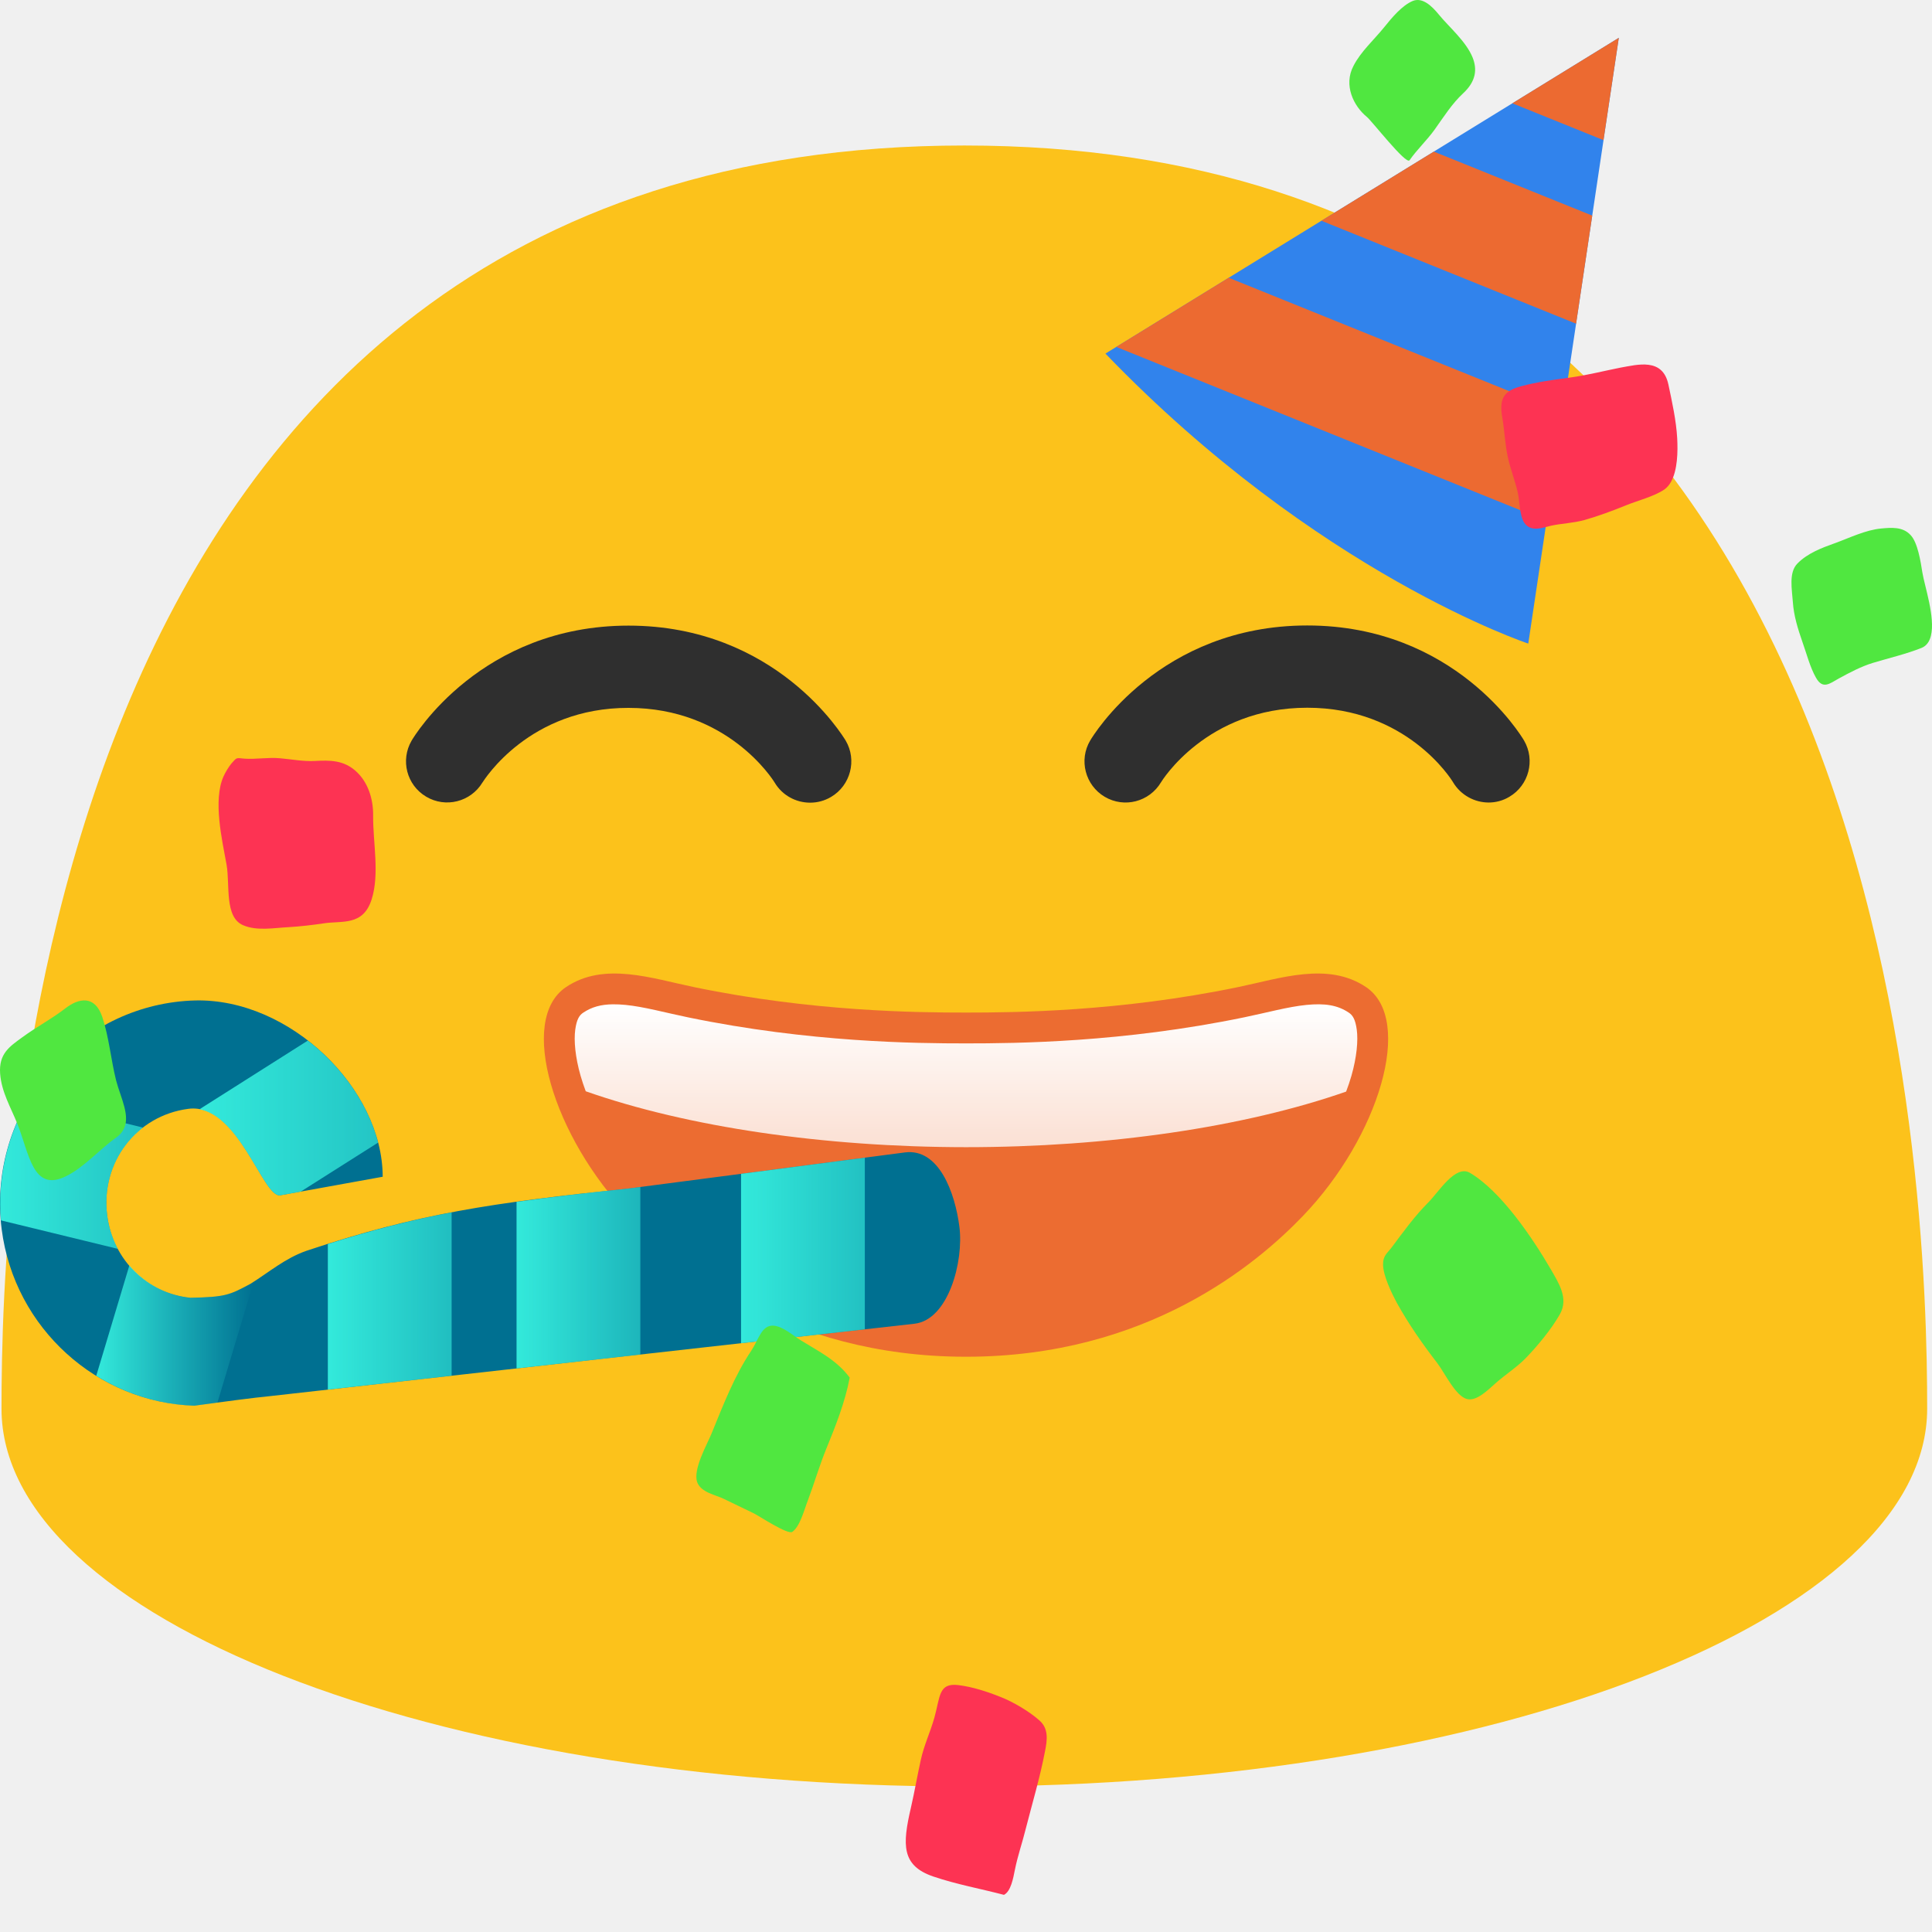
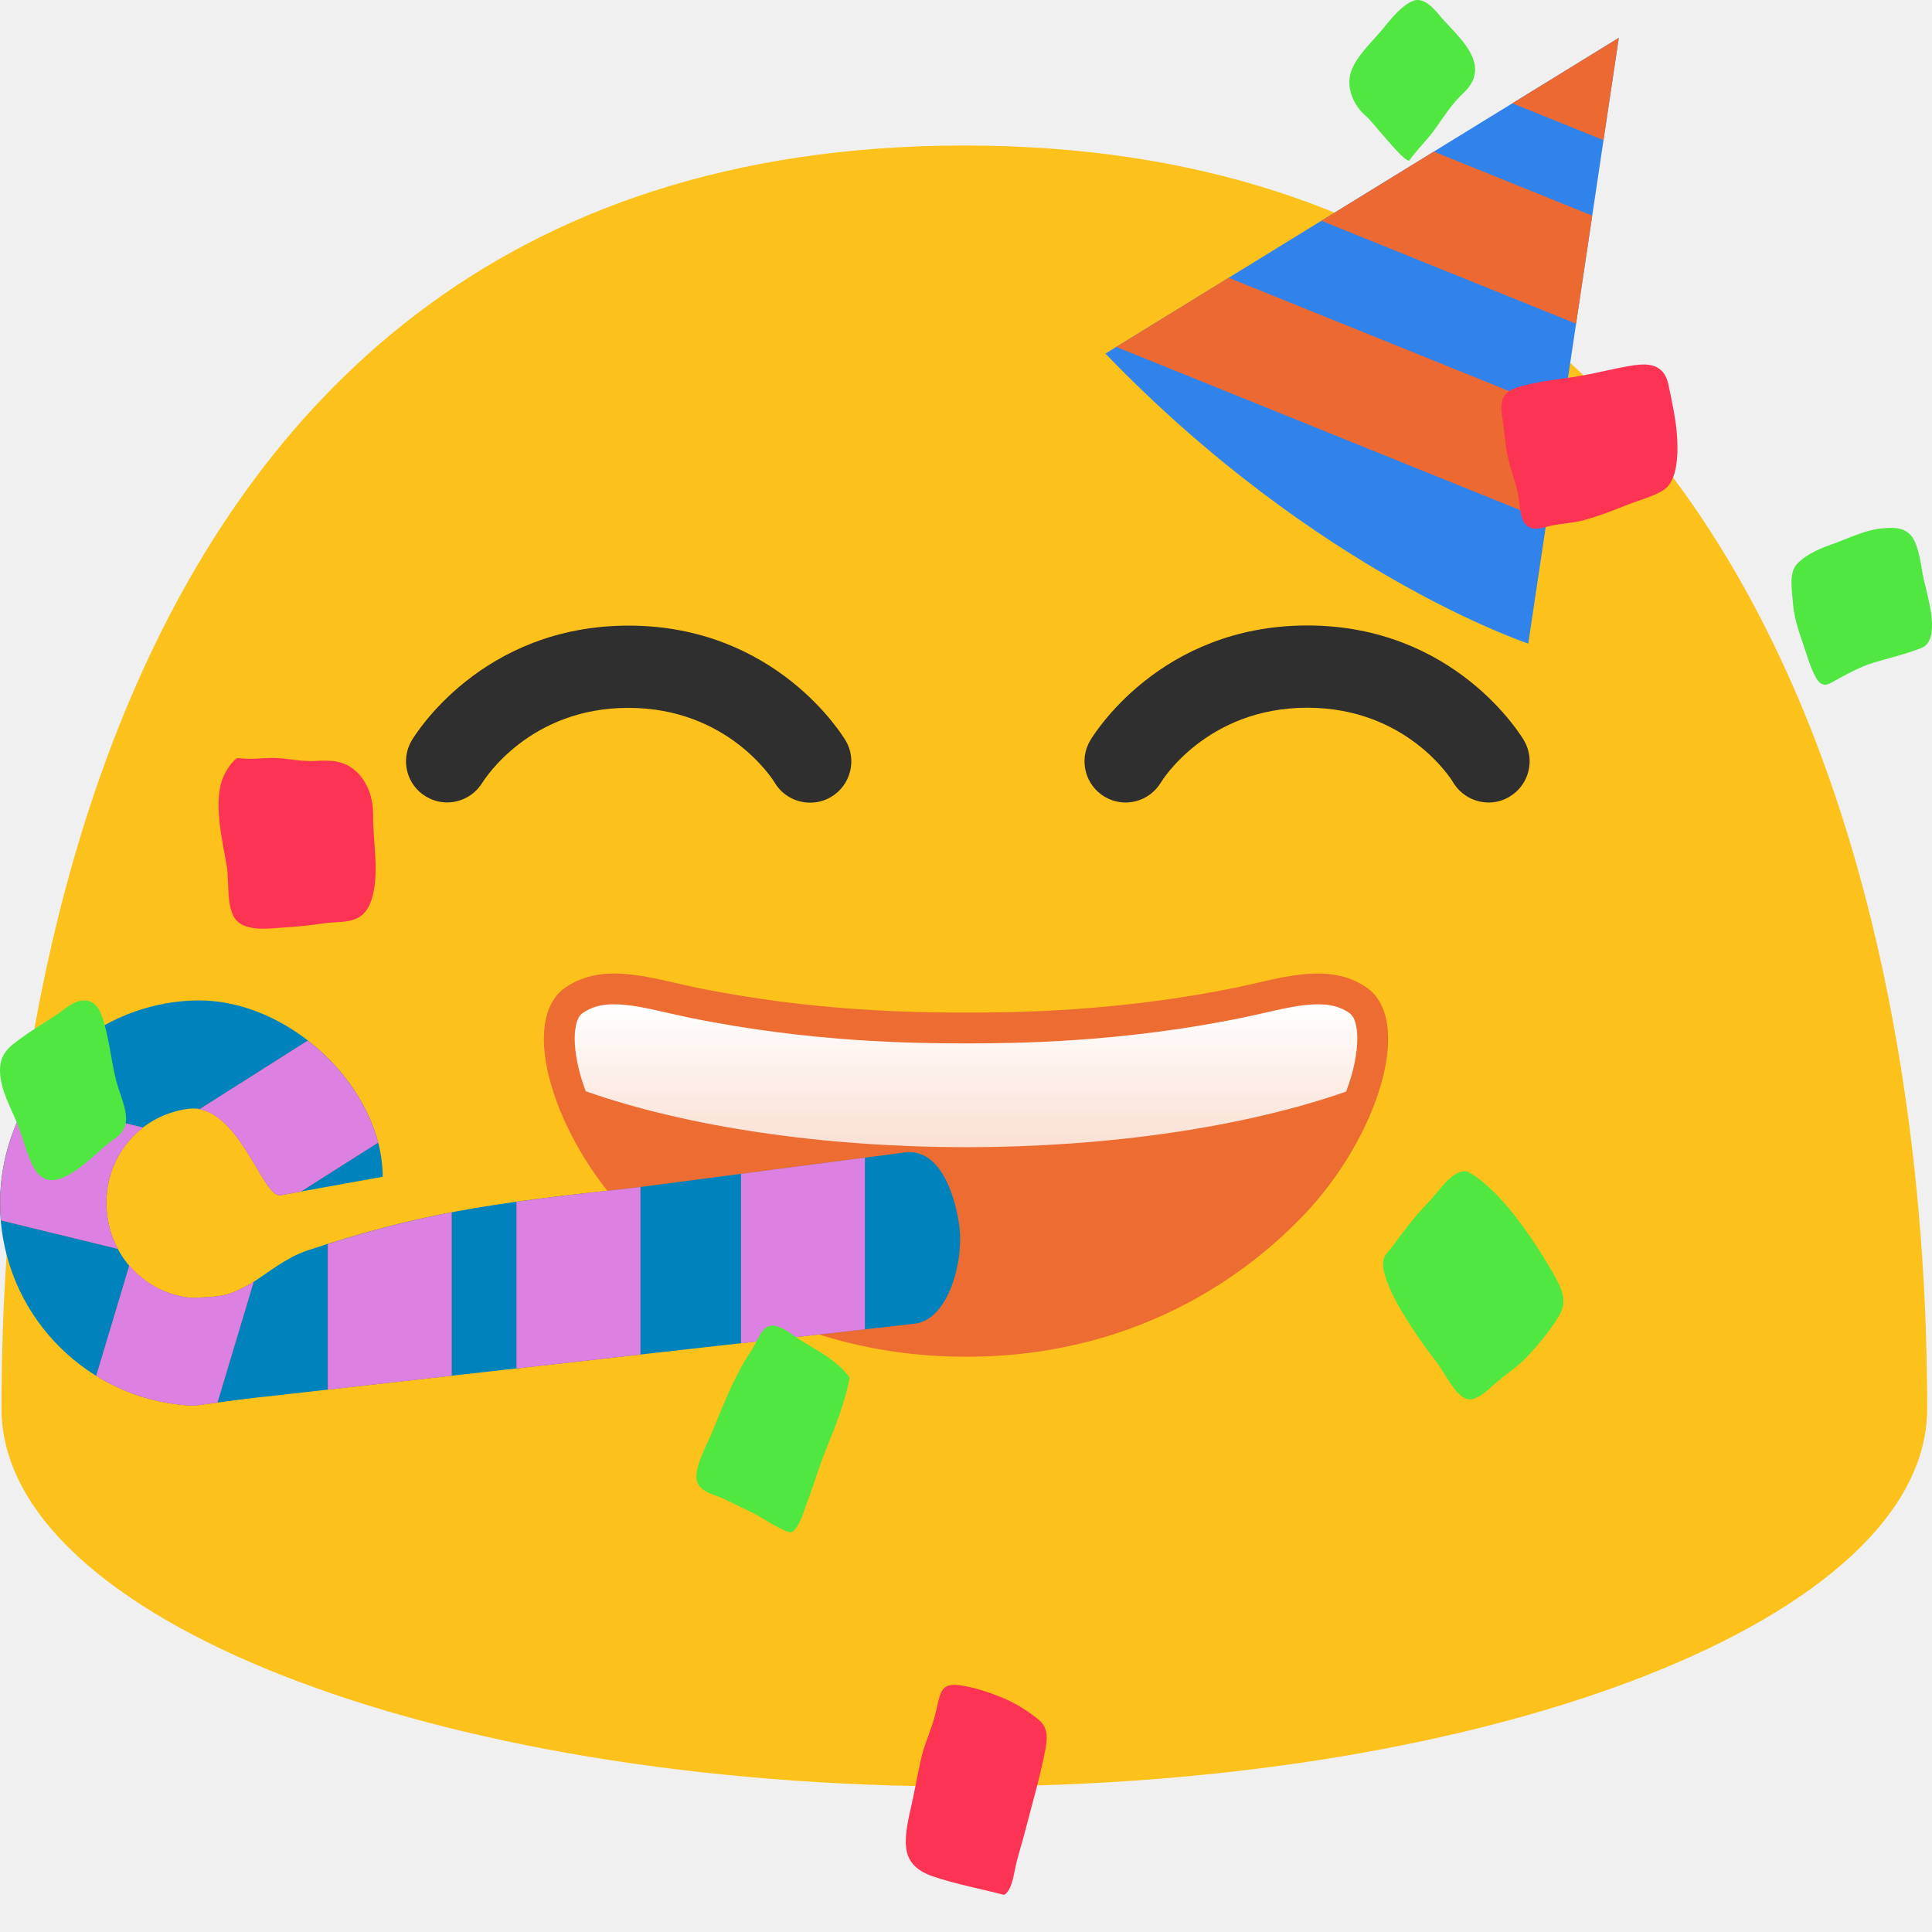
<svg xmlns="http://www.w3.org/2000/svg" xmlns:xlink="http://www.w3.org/1999/xlink" width="128" height="128" style="enable-background:new 0 0 128 128;" version="1.1" id="svg36">
  <defs id="defs40">
-     <linearGradient id="linearGradient4647">
-       <stop id="stop4643" offset="0" style="stop-color:#3cffe8;stop-opacity:1;" />
-       <stop id="stop4645" offset="1" style="stop-color:#3cffe8;stop-opacity:0.682" />
-     </linearGradient>
-     <linearGradient id="linearGradient4641">
-       <stop id="stop4637" offset="0" style="stop-color:#3cffe8;stop-opacity:1;" />
-       <stop id="stop4639" offset="1" style="stop-color:#3cffe8;stop-opacity:0.701" />
-     </linearGradient>
-     <linearGradient id="linearGradient4635">
-       <stop id="stop4631" offset="0" style="stop-color:#3cffe8;stop-opacity:1;" />
-       <stop id="stop4633" offset="1" style="stop-color:#3cffe8;stop-opacity:0.641" />
-     </linearGradient>
-     <linearGradient id="linearGradient4629">
-       <stop id="stop4625" offset="0" style="stop-color:#3cffe8;stop-opacity:1" />
-       <stop id="stop4627" offset="1" style="stop-color:#3cffe8;stop-opacity:0.571" />
-     </linearGradient>
-     <linearGradient id="linearGradient4623">
-       <stop id="stop4619" offset="0" style="stop-color:#3cffe8;stop-opacity:1;" />
-       <stop id="stop4621" offset="1" style="stop-color:#3cffe8;stop-opacity:0.666" />
-     </linearGradient>
-     <linearGradient id="linearGradient4605">
-       <stop style="stop-color:#3cffe8;stop-opacity:1;" offset="0" id="stop4601" />
-       <stop style="stop-color:#3cffe8;stop-opacity:0;" offset="1" id="stop4603" />
-     </linearGradient>
    <linearGradient gradientTransform="translate(-0.9844785,-3.594728)" xlink:href="#linearGradient4365" id="linearGradient4367" x1="95.743" y1="70.878" x2="95.743" y2="82.469" gradientUnits="userSpaceOnUse" />
    <linearGradient id="linearGradient4365">
      <stop style="stop-color:#ffffff;stop-opacity:1;" offset="0" id="stop4361" />
      <stop style="stop-color:#ffffff;stop-opacity:0.787" offset="1" id="stop4363" />
    </linearGradient>
-     <linearGradient xlink:href="#linearGradient4605" id="linearGradient4607" x1="6.377" y1="88.483" x2="16.811" y2="88.483" gradientUnits="userSpaceOnUse" />
-     <linearGradient xlink:href="#linearGradient4647" id="linearGradient4609" x1="0.017" y1="77.798" x2="9.476" y2="77.798" gradientUnits="userSpaceOnUse" />
-     <linearGradient xlink:href="#linearGradient4641" id="linearGradient4611" x1="13.216" y1="74.069" x2="25.051" y2="74.069" gradientUnits="userSpaceOnUse" />
-     <linearGradient xlink:href="#linearGradient4635" id="linearGradient4613" x1="21.722" y1="86.194" x2="29.921" y2="86.194" gradientUnits="userSpaceOnUse" />
-     <linearGradient xlink:href="#linearGradient4629" id="linearGradient4615" x1="34.223" y1="84.651" x2="42.424" y2="84.651" gradientUnits="userSpaceOnUse" />
-     <linearGradient xlink:href="#linearGradient4623" id="linearGradient4617" x1="49.097" y1="82.844" x2="57.298" y2="82.844" gradientUnits="userSpaceOnUse" />
  </defs>
  <path style="fill:#ffffff;fill-opacity:1;stroke:none;stroke-width:1.3;stroke-miterlimit:4;stroke-dasharray:none;stroke-opacity:1" d="m 33.983,64.788 c -1.001,0.011 -1.794,0.21 -2.525,0.682 h -0.002 c -0.302,0.195 -0.547,0.502 -0.671,1.381 -0.124,0.879 -0.002,2.216 0.452,3.732 0.522,1.74 1.476,3.704 2.738,5.611 6.878,1.122 27.836,3.656 60.168,-0.18 1.203,-1.851 2.115,-3.746 2.62,-5.432 0.454,-1.517 0.576,-2.854 0.452,-3.734 -0.124,-0.88 -0.37,-1.186 -0.669,-1.379 -0.974,-0.628 -2.061,-0.775 -3.602,-0.633 -1.541,0.142 -3.379,0.63 -5.319,1.012 l 0.002,-0.002 c -10.322,2.036 -19.357,2.113 -23.625,2.113 -4.268,0 -13.301,-0.077 -23.623,-2.113 v 0.002 c -1.94,-0.382 -3.778,-0.87 -5.319,-1.012 -0.385,-0.035 -0.743,-0.052 -1.076,-0.049 z" id="path4505" />
  <path d="M63.89,9.64C1.58,9.64,0.1,79.5,0.1,93.33c0,13.83,28.56,25.03,63.79,25.03 c35.24,0,63.79-11.21,63.79-25.03C127.68,79.5,126.21,9.64,63.89,9.64z" style="fill:#FCC21B;" id="path2" />
  <path d="m 31.96,51.849 c -0.78,1.28 -2.44,1.7 -3.73,0.93 -1.29,-0.77 -1.71,-2.42 -0.96,-3.71 0.18,-0.31 4.6,-7.62 14.37,-7.62 9.78,0 14.2,7.31 14.39,7.62 0.76,1.29 0.32,2.97 -0.97,3.73 -0.44,0.26 -0.91,0.38 -1.39,0.38 -0.92,0 -1.83,-0.47 -2.34,-1.32 -0.13,-0.22 -3.12,-4.96 -9.69,-4.96 -6.57,-0.01 -9.54,4.74 -9.68,4.95 z" style="fill:#2f2f2f" id="path32" />
  <path d="m 100,52.789 c -0.43,0.26 -0.91,0.38 -1.37,0.38 -0.94,0 -1.85,-0.49 -2.36,-1.34 -0.11,-0.2 -3.08,-4.94 -9.66,-4.94 -6.69,0 -9.66,4.89 -9.69,4.94 -0.77,1.29 -2.43,1.73 -3.73,0.96 -1.29,-0.76 -1.73,-2.44 -0.96,-3.73 0.18,-0.31 4.6,-7.62 14.38,-7.62 9.77,0 14.18,7.31 14.36,7.62 0.76,1.3 0.32,2.97 -0.97,3.73 z" style="fill:#2f2f2f" id="path34" />
  <g id="g4294">
    <path id="path4273" d="M 73.237,23.426 107.25,2.506 101.252,42.639 c 0,0 -13.959,-4.618 -28.015,-19.213 z" style="opacity:1;vector-effect:none;fill:#3183ec;fill-opacity:1;fill-rule:evenodd;stroke:none;stroke-width:3.78;stroke-linecap:round;stroke-linejoin:round;stroke-miterlimit:4;stroke-dasharray:none;stroke-dashoffset:0;stroke-opacity:1" />
    <path id="rect4275" d="M 81.404 18.402 L 73.955 22.984 L 102.467 34.506 L 103.537 27.348 L 81.404 18.402 z " style="vector-effect:none;fill:#ec6a31;fill-opacity:1;stroke:none;stroke-width:1" />
    <path id="rect4277" d="M 94.994 10.045 L 87.545 14.625 L 104.42 21.445 L 105.49 14.285 L 94.994 10.045 z " style="vector-effect:none;fill:#ec6a31;fill-opacity:1;stroke:none;stroke-width:1" />
    <path id="rect4279" d="M 107.25 2.506 L 100.197 6.844 L 106.236 9.285 L 107.25 2.506 z " style="vector-effect:none;fill:#ec6a31;fill-opacity:1;stroke:none;stroke-width:1" />
  </g>
  <path id="path8" style="fill:#fd3353;stroke-width:1;fill-opacity:1" d="m 68.865,113.984 c -0.691,-0.616 -1.774,-1.244 -2.571,-1.554 -0.891,-0.357 -1.866,-0.673 -2.799,-0.788 -1.314,-0.155 -1.196,0.733 -1.588,2.153 -0.278,0.979 -0.679,1.799 -0.901,2.801 -0.233,1.053 -0.417,2.125 -0.657,3.174 -0.572,2.459 -0.625,3.834 1.485,4.554 1.523,0.518 3.13,0.808 4.68,1.215 0.46,-0.226 0.617,-1.117 0.724,-1.655 0.191,-0.951 0.499,-1.819 0.727,-2.747 0.427,-1.666 0.936,-3.373 1.261,-5.067 0.179,-0.854 0.234,-1.564 -0.363,-2.087 z" />
  <path id="path12" style="fill:#fd3353;stroke-width:1;fill-opacity:1" d="m 21.425,61.177 c 1.239,-0.194 2.635,0.198 3.201,-1.602 0.532,-1.693 0.079,-3.767 0.095,-5.536 0.015,-1.143 -0.359,-2.213 -1.095,-2.903 -0.837,-0.789 -1.767,-0.774 -2.78,-0.719 -0.761,0.038 -1.555,-0.118 -2.311,-0.182 -0.783,-0.069 -1.57,0.081 -2.35,0.027 -0.546,-0.049 -0.478,-0.1 -0.844,0.312 -0.181,0.213 -0.416,0.602 -0.537,0.875 -0.701,1.599 -0.091,4.189 0.209,5.853 0.23,1.329 -0.153,3.464 1.091,3.995 0.921,0.399 2.059,0.176 3.012,0.13 0.783,-0.048 1.555,-0.137 2.309,-0.25 z" />
  <path id="path16" style="fill:#50e740;stroke-width:1;fill-opacity:1" d="M 90.554,7.742 C 90.88,8.003 93.153,10.93 93.384,10.62 93.887,9.898 94.521,9.316 95.043,8.593 95.64,7.755 96.204,6.861 96.933,6.186 97.812,5.373 97.867,4.57 97.565,3.811 97.135,2.741 95.978,1.765 95.344,0.986 94.849,0.376 94.233,-0.194 93.6,0.063 92.883,0.362 92.211,1.177 91.693,1.82 c -0.65,0.805 -1.541,1.6 -2.022,2.546 -0.674,1.279 0.007,2.657 0.882,3.376 z" />
  <path id="path18" style="fill:#50e740;stroke-width:1;fill-opacity:1" d="m 94.637,79.654 c -0.929,0.934 -1.655,1.948 -2.445,3.004 -0.283,0.37 -0.57,0.541 -0.561,1.117 0.002,0.734 0.57,1.902 0.896,2.512 0.82,1.476 1.709,2.739 2.688,4.011 0.521,0.685 1.21,2.184 1.973,2.392 0.647,0.17 1.418,-0.63 1.901,-1.05 0.638,-0.568 1.374,-1.03 1.97,-1.635 0.763,-0.782 1.708,-1.915 2.275,-2.911 0.318,-0.547 0.293,-1.086 0.118,-1.602 -0.157,-0.47 -0.434,-0.922 -0.681,-1.355 -1.285,-2.207 -3.343,-5.222 -5.377,-6.429 -0.962,-0.576 -2.071,1.259 -2.758,1.948 z" />
  <path id="path20" style="fill:#fd3353;stroke-width:1;fill-opacity:1" d="m 104.008,25.016 c -1.119,0.153 -2.132,0.278 -3.255,0.58 -1.085,0.302 -1.463,0.764 -1.215,2.117 0.144,0.846 0.172,1.724 0.358,2.561 0.167,0.79 0.477,1.554 0.659,2.353 0.134,0.572 0.112,1.524 0.427,1.999 0.446,0.662 1.204,0.331 1.784,0.203 0.723,-0.155 1.446,-0.17 2.189,-0.371 0.938,-0.265 1.862,-0.609 2.789,-0.986 0.758,-0.308 1.839,-0.577 2.518,-1.038 0.174,-0.125 0.328,-0.296 0.442,-0.504 0.443,-0.783 0.462,-2.028 0.415,-2.883 -0.061,-1.166 -0.343,-2.435 -0.584,-3.575 -0.383,-1.785 -2.037,-1.314 -3.175,-1.115 -1.108,0.218 -2.215,0.506 -3.353,0.658 z" />
  <path id="path22" style="fill:#50e740;stroke-width:1;fill-opacity:1" d="m 121.514,36.006 c -0.795,0.284 -1.764,0.647 -2.429,1.327 -0.593,0.597 -0.359,1.731 -0.305,2.544 0.061,0.911 0.334,1.79 0.625,2.623 0.273,0.763 0.515,1.716 0.912,2.406 0.449,0.792 0.91,0.38 1.51,0.044 0.728,-0.396 1.475,-0.792 2.251,-1.03 1.055,-0.32 2.201,-0.585 3.215,-0.989 0.347,-0.133 0.543,-0.43 0.635,-0.815 0.301,-1.197 -0.42,-3.286 -0.567,-4.192 -0.111,-0.72 -0.31,-1.985 -0.78,-2.475 -0.522,-0.569 -1.279,-0.493 -1.934,-0.436 -1.058,0.097 -2.092,0.618 -3.132,0.994 z" />
  <g id="g4566" transform="matrix(0.8166947,0,0,0.8166947,12.53563,11.58774)" style="stroke-width:1.224">
    <path id="path10-3" style="fill:#ec6c31;fill-opacity:1;stroke:none;stroke-width:6.122;stroke-miterlimit:4;stroke-dasharray:none;stroke-opacity:1" d="m 95.478,65.894 c -3.09,-2.09 -6.98,-0.71 -10.42,0 -9.58,1.98 -18,2.06 -22.04,2.06 -4.04,0 -12.46,-0.08 -22.04,-2.06 -3.44,-0.71 -7.33,-2.09 -10.42,0 -3.92,2.65 -1.03,12.15 5.14,18.57 3.73,3.88 12.61,11.41 27.32,11.41 14.71,0 23.59,-7.53 27.32,-11.41 6.17,-6.42 9.05,-15.92 5.14,-18.57 z" />
    <path id="path4314" d="m 34.369,67.284 c -0.956,0.011 -1.712,0.21 -2.41,0.682 h -0.002 c -0.288,0.195 -0.522,0.5 -0.641,1.379 -0.119,0.879 -0.002,2.216 0.432,3.732 0.117,0.409 0.26,0.831 0.42,1.262 a 44.377,16.047 0 0 0 30.848,4.535 44.377,16.047 0 0 0 30.838,-4.51 c 0.164,-0.438 0.311,-0.869 0.43,-1.285 0.433,-1.517 0.55,-2.854 0.432,-3.734 -0.118,-0.879 -0.352,-1.186 -0.637,-1.379 -0.93,-0.629 -1.968,-0.775 -3.439,-0.633 -1.47,0.142 -3.224,0.628 -5.074,1.01 -9.851,2.036 -18.474,2.111 -22.547,2.111 -4.073,0 -12.694,-0.075 -22.545,-2.111 -1.851,-0.382 -3.605,-0.868 -5.076,-1.01 -0.368,-0.035 -0.709,-0.052 -1.027,-0.049 z" style="vector-effect:none;fill:url(#linearGradient4367);fill-opacity:1;stroke:none;stroke-width:0.955;stroke-linejoin:round;stroke-miterlimit:4;stroke-dasharray:none" />
  </g>
-   <g id="g4665">
-     <path id="path4347" d="m 12.921,66.283 c -0.442,0.011 -0.89,0.045 -1.342,0.105 -7.231,0.944 -12.402,7.725 -11.469,15.045 0.842,6.601 6.379,11.491 12.761,11.697 4.964,-0.673 4.246,-0.533 5.106,-0.643 L 60.583,87.701 c 2.257,-0.253 3.272,-4.136 2.981,-6.415 -0.291,-2.28 -1.362,-5.228 -3.614,-4.934 l -18.246,2.383 c -9.125,0.961 -13.967,1.652 -21.426,4.142 -1.388,0.492 -2.422,1.386 -3.672,2.173 -1.404,0.751 -1.656,0.883 -3.991,0.931 C 9.793,85.696 7.482,83.51 7.101,80.519 6.655,77.024 9.027,73.913 12.48,73.462 c 3.284,-0.429 4.927,5.94 6.093,5.729 l 6.782,-1.228 C 25.343,72.105 19.196,66.128 12.921,66.283 Z" style="color:#000000;font-style:normal;font-variant:normal;font-weight:normal;font-stretch:normal;font-size:medium;line-height:normal;font-family:sans-serif;font-variant-ligatures:normal;font-variant-position:normal;font-variant-caps:normal;font-variant-numeric:normal;font-variant-alternates:normal;font-variant-east-asian:normal;font-feature-settings:normal;text-indent:0;text-align:start;text-decoration:none;text-decoration-line:none;text-decoration-style:solid;text-decoration-color:#000000;letter-spacing:normal;word-spacing:normal;text-transform:none;writing-mode:lr-tb;direction:ltr;text-orientation:mixed;dominant-baseline:auto;baseline-shift:baseline;text-anchor:start;white-space:normal;shape-padding:0;clip-rule:nonzero;display:inline;overflow:visible;visibility:visible;opacity:1;isolation:auto;mix-blend-mode:normal;color-interpolation:sRGB;color-interpolation-filters:linearRGB;solid-color:#000000;solid-opacity:1;vector-effect:none;fill:#007091;fill-opacity:1;fill-rule:nonzero;stroke:none;stroke-width:6;stroke-linecap:butt;stroke-linejoin:miter;stroke-miterlimit:4;stroke-dasharray:none;stroke-dashoffset:0;stroke-opacity:1;color-rendering:auto;image-rendering:auto;shape-rendering:auto;text-rendering:auto;enable-background:accumulate" />
-     <g id="g4655">
-       <path style="opacity:0.85;vector-effect:none;fill:url(#linearGradient4617);fill-opacity:1;stroke:none;stroke-width:6;stroke-miterlimit:4;stroke-dasharray:none;stroke-opacity:1" d="m 57.298,76.698 -8.201,1.072 V 88.99 l 8.201,-0.921 z" id="rect4371" />
-       <path style="opacity:0.85;vector-effect:none;fill:url(#linearGradient4615);fill-opacity:1;stroke:none;stroke-width:6;stroke-miterlimit:4;stroke-dasharray:none;stroke-opacity:1" d="m 42.424,78.641 -0.72,0.093 c -2.849,0.3 -5.257,0.58 -7.481,0.89 v 11.037 l 8.201,-0.921 z" id="rect4373" />
-       <path style="opacity:0.85;vector-effect:none;fill:url(#linearGradient4613);fill-opacity:1;stroke:none;stroke-width:6;stroke-miterlimit:4;stroke-dasharray:none;stroke-opacity:1" d="m 29.921,80.323 c -2.679,0.51 -5.273,1.17 -8.2,2.096 v 9.645 l 8.2,-0.921 z" id="rect4375" />
-       <path style="opacity:0.85;vector-effect:none;fill:url(#linearGradient4607);fill-opacity:1;stroke:none;stroke-width:6;stroke-miterlimit:4;stroke-dasharray:none;stroke-opacity:1" d="m 8.572,83.836 -2.195,7.315 c 1.925,1.191 4.15,1.903 6.492,1.979 0.931,-0.126 0.956,-0.124 1.536,-0.2 l 2.405,-8.016 c -0.071,0.046 -0.134,0.092 -0.206,0.138 -1.404,0.751 -1.655,0.884 -3.99,0.933 -1.605,-0.163 -3.03,-0.956 -4.043,-2.147 z" id="rect4377" />
-       <path style="opacity:0.85;vector-effect:none;fill:url(#linearGradient4609);fill-opacity:1;stroke:none;stroke-width:6;stroke-miterlimit:4;stroke-dasharray:none;stroke-opacity:1" d="m 1.894,72.857 c -1.384,2.342 -2.072,5.114 -1.83,7.996 L 7.808,82.74 C 7.452,82.072 7.204,81.325 7.101,80.518 6.803,78.179 7.771,76.018 9.476,74.705 Z" id="rect4379" />
-       <path style="opacity:0.85;vector-effect:none;fill:url(#linearGradient4611);fill-opacity:1;stroke:none;stroke-width:6;stroke-miterlimit:4;stroke-dasharray:none;stroke-opacity:1" d="m 20.395,68.941 -7.179,4.551 c 2.798,0.508 4.281,5.894 5.356,5.699 l 1.357,-0.246 5.122,-3.246 C 24.384,73.124 22.655,70.692 20.395,68.941 Z" id="rect4381" />
-     </g>
+   <path style="color:#000000;font-style:normal;font-variant:normal;font-weight:normal;font-stretch:normal;font-size:medium;line-height:normal;font-family:sans-serif;font-variant-ligatures:normal;font-variant-position:normal;font-variant-caps:normal;font-variant-numeric:normal;font-variant-alternates:normal;font-feature-settings:normal;text-indent:0;text-align:start;text-decoration:none;text-decoration-line:none;text-decoration-style:solid;text-decoration-color:#000000;letter-spacing:normal;word-spacing:normal;text-transform:none;writing-mode:lr-tb;direction:ltr;text-orientation:mixed;dominant-baseline:auto;baseline-shift:baseline;text-anchor:start;white-space:normal;shape-padding:0;clip-rule:nonzero;display:inline;overflow:visible;visibility:visible;opacity:1;isolation:auto;mix-blend-mode:normal;color-interpolation:sRGB;color-interpolation-filters:linearRGB;solid-color:#000000;solid-opacity:1;vector-effect:none;fill:#0083bd;fill-opacity:1;fill-rule:nonzero;stroke:none;stroke-width:6;stroke-linecap:butt;stroke-linejoin:miter;stroke-miterlimit:4;stroke-dasharray:none;stroke-dashoffset:0;stroke-opacity:1;color-rendering:auto;image-rendering:auto;shape-rendering:auto;text-rendering:auto;enable-background:accumulate" d="m 12.921,66.283 c -0.442,0.011 -0.89,0.045 -1.342,0.105 -7.231,0.944 -12.402,7.725 -11.469,15.045 0.842,6.601 6.379,11.491 12.761,11.697 4.964,-0.673 4.246,-0.533 5.106,-0.643 L 60.583,87.701 c 2.257,-0.253 3.272,-4.136 2.981,-6.415 -0.291,-2.28 -1.362,-5.228 -3.614,-4.934 l -18.246,2.383 c -9.125,0.961 -13.967,1.652 -21.426,4.142 -1.388,0.492 -2.422,1.386 -3.672,2.173 -1.404,0.751 -1.656,0.883 -3.991,0.931 C 9.793,85.696 7.482,83.51 7.101,80.519 6.655,77.024 9.027,73.913 12.48,73.462 c 3.284,-0.429 4.927,5.94 6.093,5.729 l 6.782,-1.228 C 25.343,72.105 19.196,66.128 12.921,66.283 Z" id="path4347" />
+   <g id="g4655" style="fill:#ff6b22;fill-opacity:1;stroke:none;stroke-opacity:1;stroke-width:3.6;stroke-miterlimit:4;stroke-dasharray:none;stroke-linecap:round;stroke-linejoin:round;paint-order:stroke fill markers;opacity:1">
+     <path id="rect4371" d="m 57.298,76.698 -8.201,1.072 V 88.99 l 8.201,-0.921 z" style="opacity:0.85;vector-effect:none;fill:#ff6b22;fill-opacity:1;stroke:none;stroke-width:3.6;stroke-miterlimit:4;stroke-dasharray:none;stroke-opacity:1;stroke-linecap:round;stroke-linejoin:round;paint-order:stroke fill markers" />
+     <path id="rect4373" d="m 42.424,78.641 -0.72,0.093 c -2.849,0.3 -5.257,0.58 -7.481,0.89 v 11.037 l 8.201,-0.921 z" style="opacity:0.85;vector-effect:none;fill:#ff6b22;fill-opacity:1;stroke:none;stroke-width:3.6;stroke-miterlimit:4;stroke-dasharray:none;stroke-opacity:1;stroke-linecap:round;stroke-linejoin:round;paint-order:stroke fill markers" />
+     <path id="rect4375" d="m 29.921,80.323 c -2.679,0.51 -5.273,1.17 -8.2,2.096 v 9.645 l 8.2,-0.921 z" style="opacity:0.85;vector-effect:none;fill:#ff6b22;fill-opacity:1;stroke:none;stroke-width:3.6;stroke-miterlimit:4;stroke-dasharray:none;stroke-opacity:1;stroke-linecap:round;stroke-linejoin:round;paint-order:stroke fill markers" />
+     <path id="rect4377" d="m 8.572,83.836 -2.195,7.315 c 1.925,1.191 4.15,1.903 6.492,1.979 0.931,-0.126 0.956,-0.124 1.536,-0.2 l 2.405,-8.016 c -0.071,0.046 -0.134,0.092 -0.206,0.138 -1.404,0.751 -1.655,0.884 -3.99,0.933 -1.605,-0.163 -3.03,-0.956 -4.043,-2.147 z" style="opacity:0.85;vector-effect:none;fill:#ff6b22;fill-opacity:1;stroke:none;stroke-width:3.6;stroke-miterlimit:4;stroke-dasharray:none;stroke-opacity:1;stroke-linecap:round;stroke-linejoin:round;paint-order:stroke fill markers" />
+     <path id="rect4379" d="m 1.894,72.857 c -1.384,2.342 -2.072,5.114 -1.83,7.996 L 7.808,82.74 C 7.452,82.072 7.204,81.325 7.101,80.518 6.803,78.179 7.771,76.018 9.476,74.705 Z" style="opacity:0.85;vector-effect:none;fill:#ff6b22;fill-opacity:1;stroke:none;stroke-width:3.6;stroke-miterlimit:4;stroke-dasharray:none;stroke-opacity:1;stroke-linecap:round;stroke-linejoin:round;paint-order:stroke fill markers" />
+     <path id="rect4381" d="m 20.395,68.941 -7.179,4.551 c 2.798,0.508 4.281,5.894 5.356,5.699 l 1.357,-0.246 5.122,-3.246 C 24.384,73.124 22.655,70.692 20.395,68.941 Z" style="opacity:0.85;vector-effect:none;fill:#ff6b22;fill-opacity:1;stroke:none;stroke-width:3.6;stroke-miterlimit:4;stroke-dasharray:none;stroke-opacity:1;stroke-linecap:round;stroke-linejoin:round;paint-order:stroke fill markers" />
+   </g>
+   <g style="fill:#dd82ff;fill-opacity:1;stroke:none;stroke-opacity:1;stroke-width:3.6;stroke-miterlimit:4;stroke-dasharray:none;stroke-linecap:round;stroke-linejoin:round;paint-order:stroke fill markers;opacity:1" id="g978">
+     <path style="opacity:0.85;vector-effect:none;fill:#dd82ff;fill-opacity:1;stroke:none;stroke-width:3.6;stroke-miterlimit:4;stroke-dasharray:none;stroke-opacity:1;stroke-linecap:round;stroke-linejoin:round;paint-order:stroke fill markers" d="m 57.298,76.698 -8.201,1.072 V 88.99 l 8.201,-0.921 z" id="path966" />
+     <path style="opacity:0.85;vector-effect:none;fill:#dd82ff;fill-opacity:1;stroke:none;stroke-width:3.6;stroke-miterlimit:4;stroke-dasharray:none;stroke-opacity:1;stroke-linecap:round;stroke-linejoin:round;paint-order:stroke fill markers" d="m 42.424,78.641 -0.72,0.093 c -2.849,0.3 -5.257,0.58 -7.481,0.89 v 11.037 l 8.201,-0.921 z" id="path968" />
+     <path style="opacity:0.85;vector-effect:none;fill:#dd82ff;fill-opacity:1;stroke:none;stroke-width:3.6;stroke-miterlimit:4;stroke-dasharray:none;stroke-opacity:1;stroke-linecap:round;stroke-linejoin:round;paint-order:stroke fill markers" d="m 29.921,80.323 c -2.679,0.51 -5.273,1.17 -8.2,2.096 v 9.645 l 8.2,-0.921 z" id="path970" />
+     <path style="opacity:0.85;vector-effect:none;fill:#dd82ff;fill-opacity:1;stroke:none;stroke-width:3.6;stroke-miterlimit:4;stroke-dasharray:none;stroke-opacity:1;stroke-linecap:round;stroke-linejoin:round;paint-order:stroke fill markers" d="m 8.572,83.836 -2.195,7.315 c 1.925,1.191 4.15,1.903 6.492,1.979 0.931,-0.126 0.956,-0.124 1.536,-0.2 l 2.405,-8.016 c -0.071,0.046 -0.134,0.092 -0.206,0.138 -1.404,0.751 -1.655,0.884 -3.99,0.933 -1.605,-0.163 -3.03,-0.956 -4.043,-2.147 z" id="path972" />
+     <path style="opacity:0.85;vector-effect:none;fill:#dd82ff;fill-opacity:1;stroke:none;stroke-width:3.6;stroke-miterlimit:4;stroke-dasharray:none;stroke-opacity:1;stroke-linecap:round;stroke-linejoin:round;paint-order:stroke fill markers" d="m 1.894,72.857 c -1.384,2.342 -2.072,5.114 -1.83,7.996 L 7.808,82.74 C 7.452,82.072 7.204,81.325 7.101,80.518 6.803,78.179 7.771,76.018 9.476,74.705 Z" id="path974" />
+     <path style="opacity:0.85;vector-effect:none;fill:#dd82ff;fill-opacity:1;stroke:none;stroke-width:3.6;stroke-miterlimit:4;stroke-dasharray:none;stroke-opacity:1;stroke-linecap:round;stroke-linejoin:round;paint-order:stroke fill markers" d="m 20.395,68.941 -7.179,4.551 c 2.798,0.508 4.281,5.894 5.356,5.699 l 1.357,-0.246 5.122,-3.246 C 24.384,73.124 22.655,70.692 20.395,68.941 Z" id="path976" />
  </g>
  <path id="path14" style="fill:#50e740;stroke-width:1;fill-opacity:1" d="M 7.7,75.366 C 7.9,75.223 8.051,75.061 8.15,74.889 8.694,73.995 7.998,72.747 7.692,71.58 7.346,70.19 7.223,68.717 6.775,67.368 6.278,65.907 5.205,66.134 4.352,66.79 c -0.925,0.716 -1.931,1.241 -2.875,1.933 -0.845,0.614 -1.566,1.085 -1.468,2.413 0.091,1.208 0.701,2.228 1.127,3.284 0.8,1.964 1.014,4.598 3.22,3.517 1.237,-0.603 2.204,-1.769 3.344,-2.572 z" />
  <path id="path10" style="fill:#50e740;stroke-width:1;fill-opacity:1" d="m 51.253,87.829 c -0.798,-0.055 -0.985,0.911 -1.481,1.661 -1.112,1.658 -1.852,3.582 -2.637,5.502 -0.292,0.714 -1.25,2.387 -0.94,3.219 0.254,0.67 1.233,0.837 1.744,1.085 0.669,0.324 1.331,0.642 2,0.966 0.316,0.15 2.259,1.441 2.553,1.228 0.513,-0.355 0.787,-1.464 1.03,-2.081 0.429,-1.141 0.767,-2.314 1.234,-3.455 0.603,-1.474 1.24,-3.079 1.539,-4.684 -0.87,-1.17 -2.047,-1.728 -3.227,-2.462 -0.549,-0.342 -1.195,-0.93 -1.816,-0.979 z" />
</svg>
